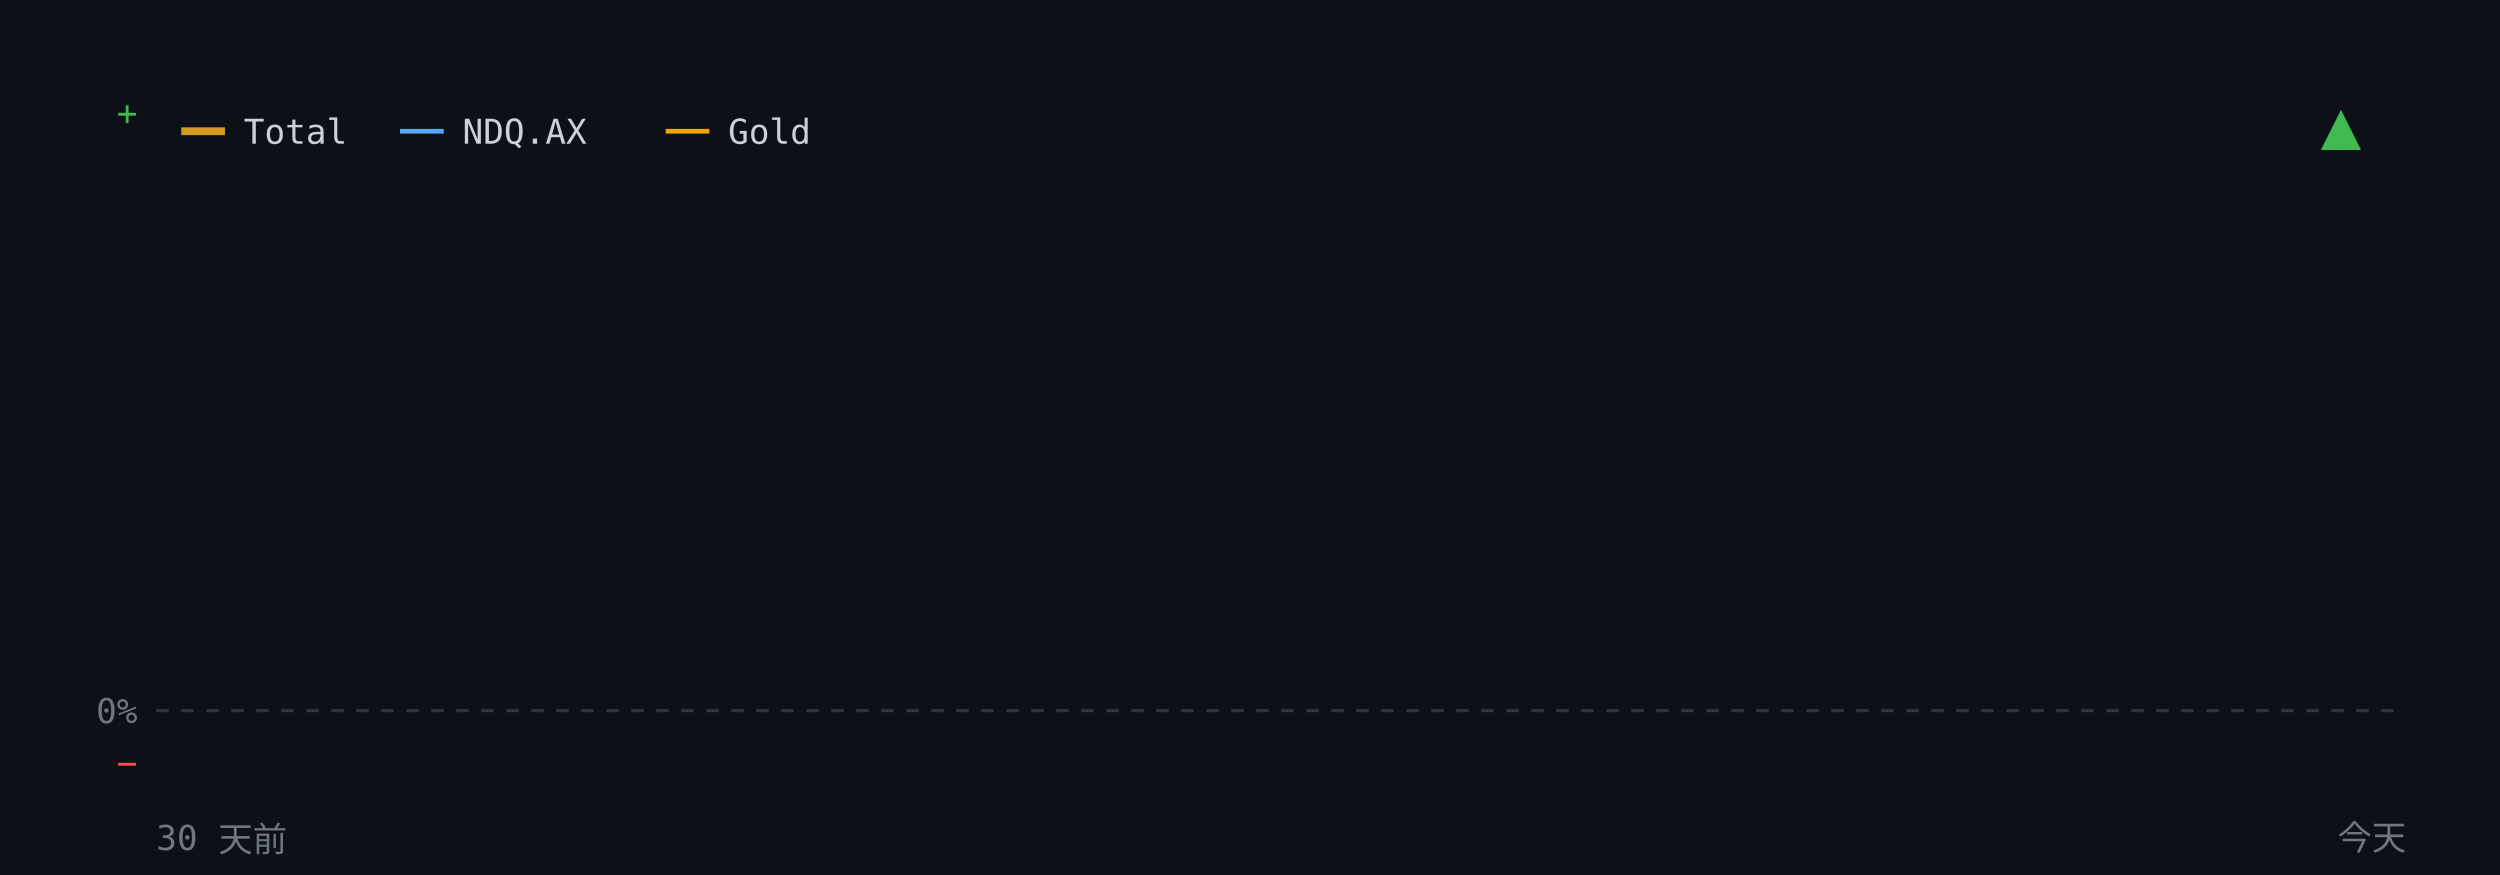
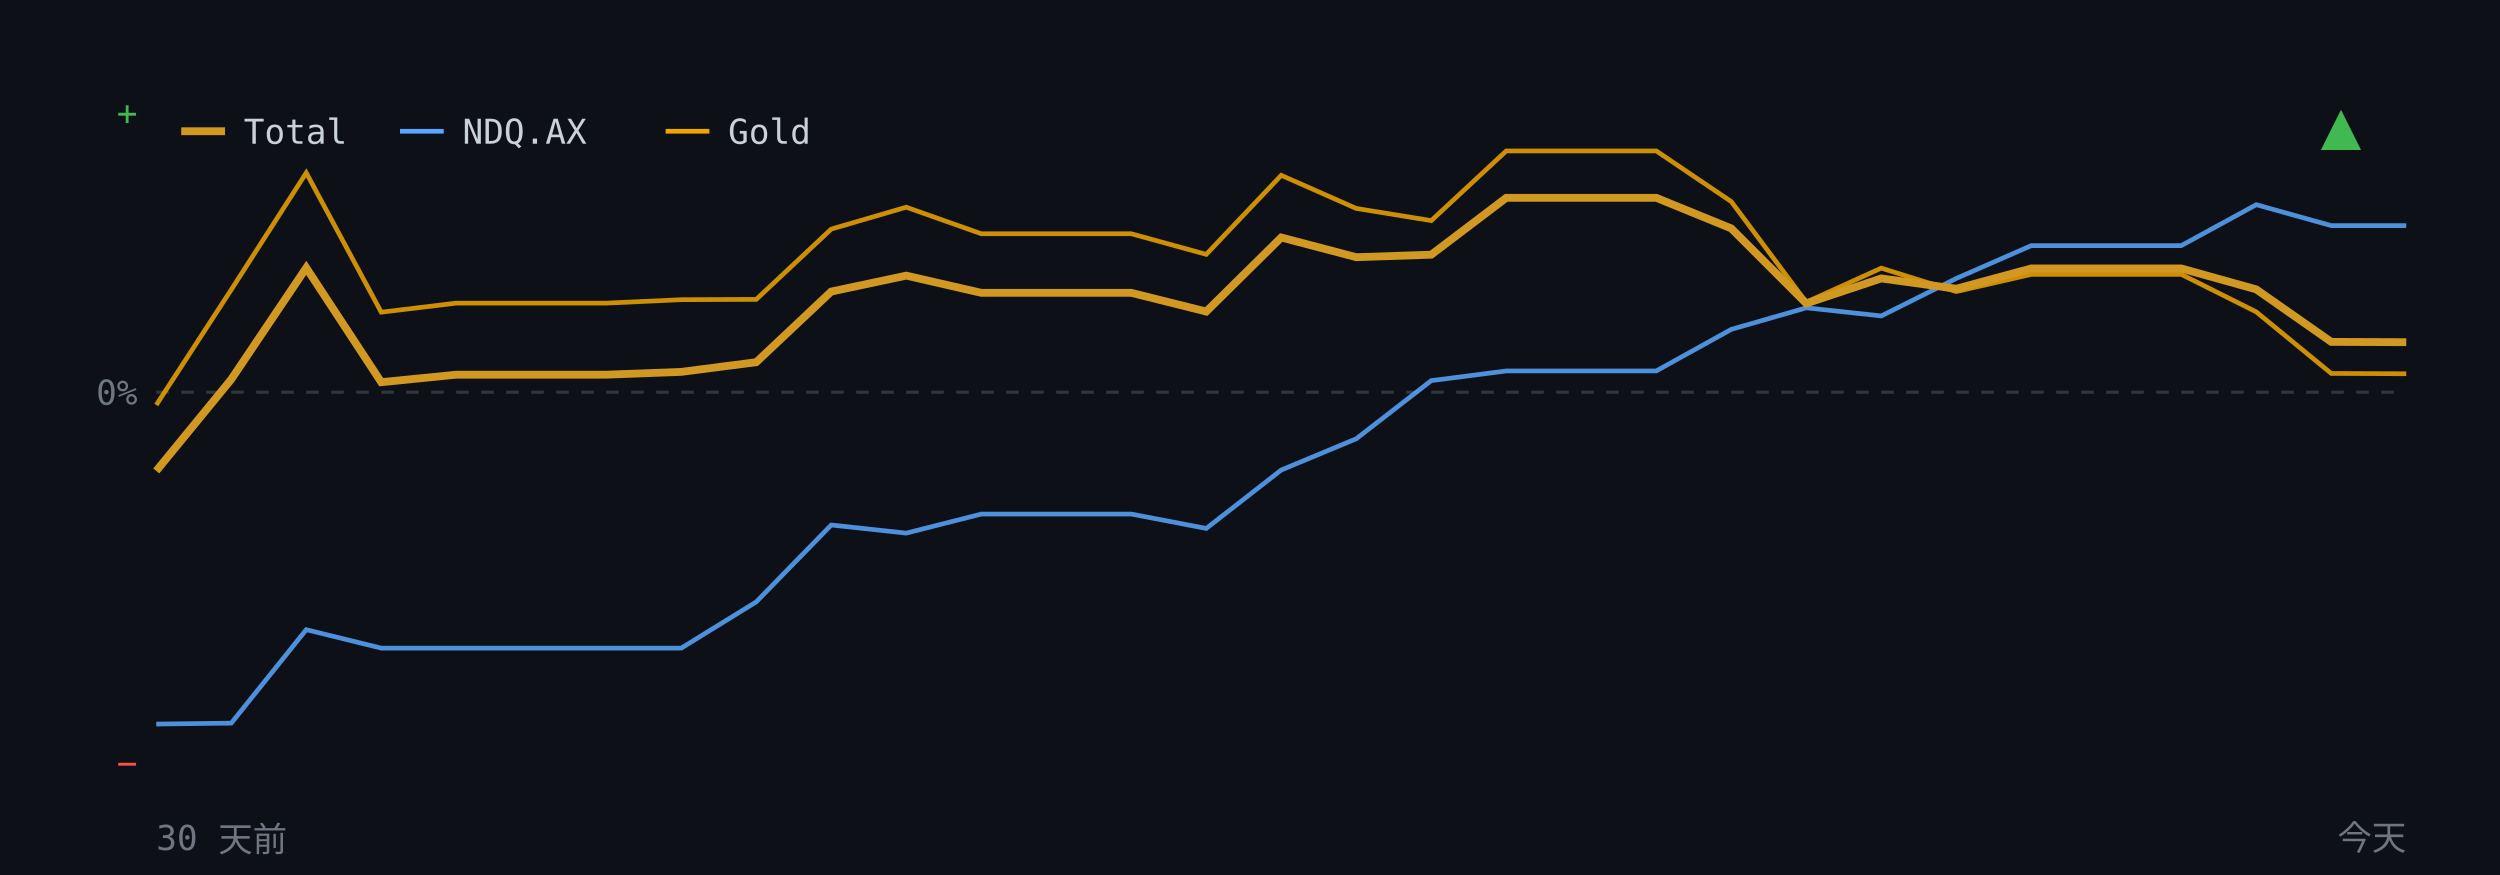
<svg xmlns="http://www.w3.org/2000/svg" viewBox="0 0 800 280" role="img" aria-label="PnL trend chart (privacy-preserving, no absolute numbers)">
  <style>
    .label { font-family: ui-monospace, SFMono-Regular, Menlo, monospace; font-size: 11px; }
  </style>
  <rect width="800" height="280" fill="#0d1117" />
-   <line x1="50" y1="227.4" x2="770" y2="227.4" stroke="#30363d" stroke-width="1" stroke-dasharray="4 4" />
-   <text x="44" y="231.4" text-anchor="end" fill="#6e7681" class="label">0%</text>
+   <line x1="50" y1="125.5" x2="770" y2="125.5" stroke="#30363d" stroke-width="1" stroke-dasharray="4 4" />
+   <text x="44" y="129.5" text-anchor="end" fill="#6e7681" class="label">0%</text>
  <text x="44" y="40" text-anchor="end" fill="#3fb950" class="label">+</text>
  <text x="44" y="248" text-anchor="end" fill="#f85149" class="label">−</text>
  <text x="50" y="272" fill="#6e7681" class="label">30 天前</text>
  <text x="770" y="272" text-anchor="end" fill="#6e7681" class="label">今天</text>
-   <polyline points="50.0,52.6" fill="none" stroke="#58a6ff" stroke-width="1.5" opacity="0.85" />
-   <polyline points="50.0,206.9" fill="none" stroke="#f0a500" stroke-width="1.5" opacity="0.85" />
-   <polyline points="50.0,174.0" fill="none" stroke="#d29922" stroke-width="2.5" />
+   <polyline points="50.0,231.7 74.0,231.4 98.0,201.5 122.0,207.4 146.0,207.4 170.0,207.4 194.0,207.4 218.0,207.4 242.0,192.6 266.0,168.0 290.0,170.6 314.0,164.5 338.0,164.5 362.0,164.5 386.0,169.1 410.0,150.4 434.0,140.4 458.0,121.8 482.0,118.7 506.0,118.7 530.0,118.7 554.0,105.4 578.0,98.5 602.0,101.1 626.0,89.1 650.0,78.6 674.0,78.6 698.0,78.6 722.0,65.5 746.0,72.2 770.0,72.2" fill="none" stroke="#58a6ff" stroke-width="1.5" opacity="0.85" />
+   <polyline points="50.0,129.6 74.0,92.7 98.0,55.3 122.0,99.9 146.0,97.0 170.0,97.0 194.0,97.0 218.0,95.9 242.0,95.8 266.0,73.3 290.0,66.3 314.0,74.8 338.0,74.8 362.0,74.8 386.0,81.4 410.0,56.1 434.0,66.7 458.0,70.6 482.0,48.3 506.0,48.3 530.0,48.3 554.0,64.5 578.0,96.7 602.0,85.8 626.0,93.3 650.0,87.8 674.0,87.8 698.0,87.8 722.0,99.8 746.0,119.5 770.0,119.6" fill="none" stroke="#f0a500" stroke-width="1.5" opacity="0.85" />
+   <polyline points="50.0,150.7 74.0,121.4 98.0,85.7 122.0,122.3 146.0,119.9 170.0,119.9 194.0,119.9 218.0,119.0 242.0,115.9 266.0,93.3 290.0,88.2 314.0,93.7 338.0,93.7 362.0,93.7 386.0,99.7 410.0,76.0 434.0,82.3 458.0,81.5 482.0,63.3 506.0,63.3 530.0,63.3 554.0,73.1 578.0,97.1 602.0,89.1 626.0,92.4 650.0,85.9 674.0,85.9 698.0,85.9 722.0,92.6 746.0,109.4 770.0,109.5" fill="none" stroke="#d29922" stroke-width="2.5" />
  <text x="760" y="48" text-anchor="end" fill="#3fb950" font-size="22" font-weight="bold">▲</text>
  <g transform="translate(58, 42)" class="label">
    <line x1="0" y1="0" x2="14" y2="0" stroke="#d29922" stroke-width="2.5" />
    <text x="20" y="4" fill="#c9d1d9">Total</text>
    <line x1="70" y1="0" x2="84" y2="0" stroke="#58a6ff" stroke-width="1.5" />
    <text x="90" y="4" fill="#c9d1d9">NDQ.AX</text>
    <line x1="155" y1="0" x2="169" y2="0" stroke="#f0a500" stroke-width="1.5" />
    <text x="175" y="4" fill="#c9d1d9">Gold</text>
  </g>
</svg>
